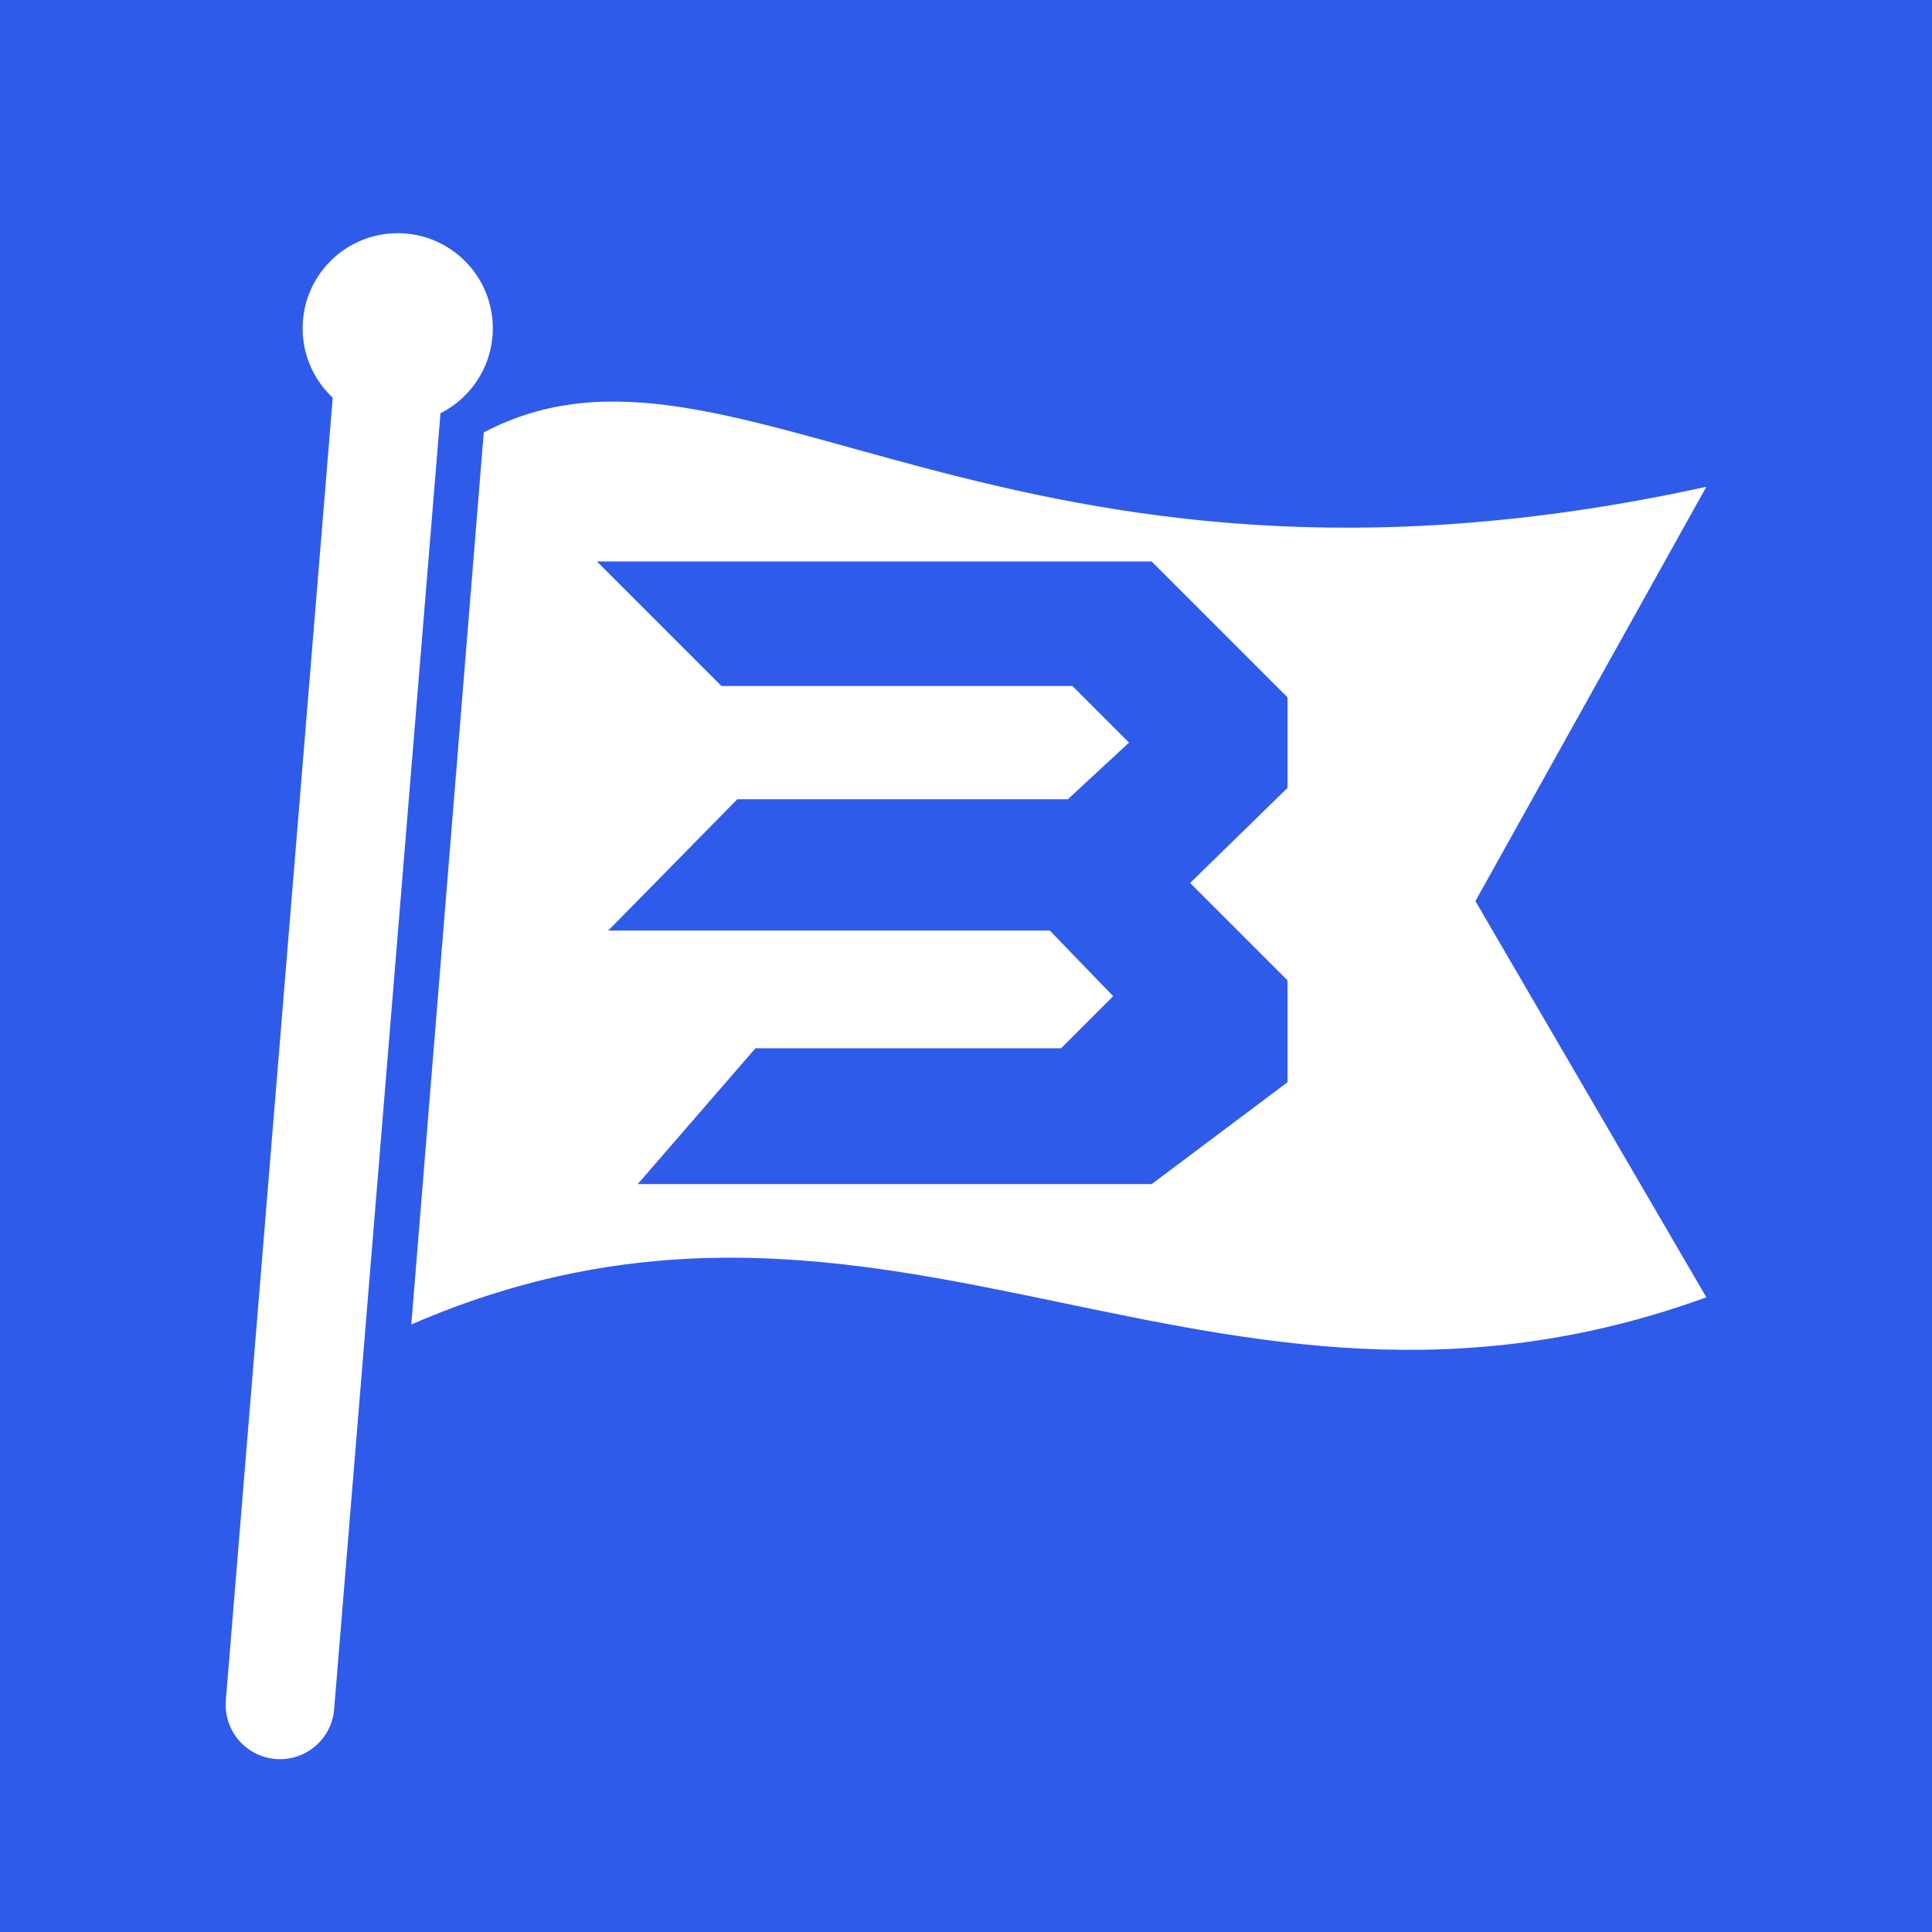
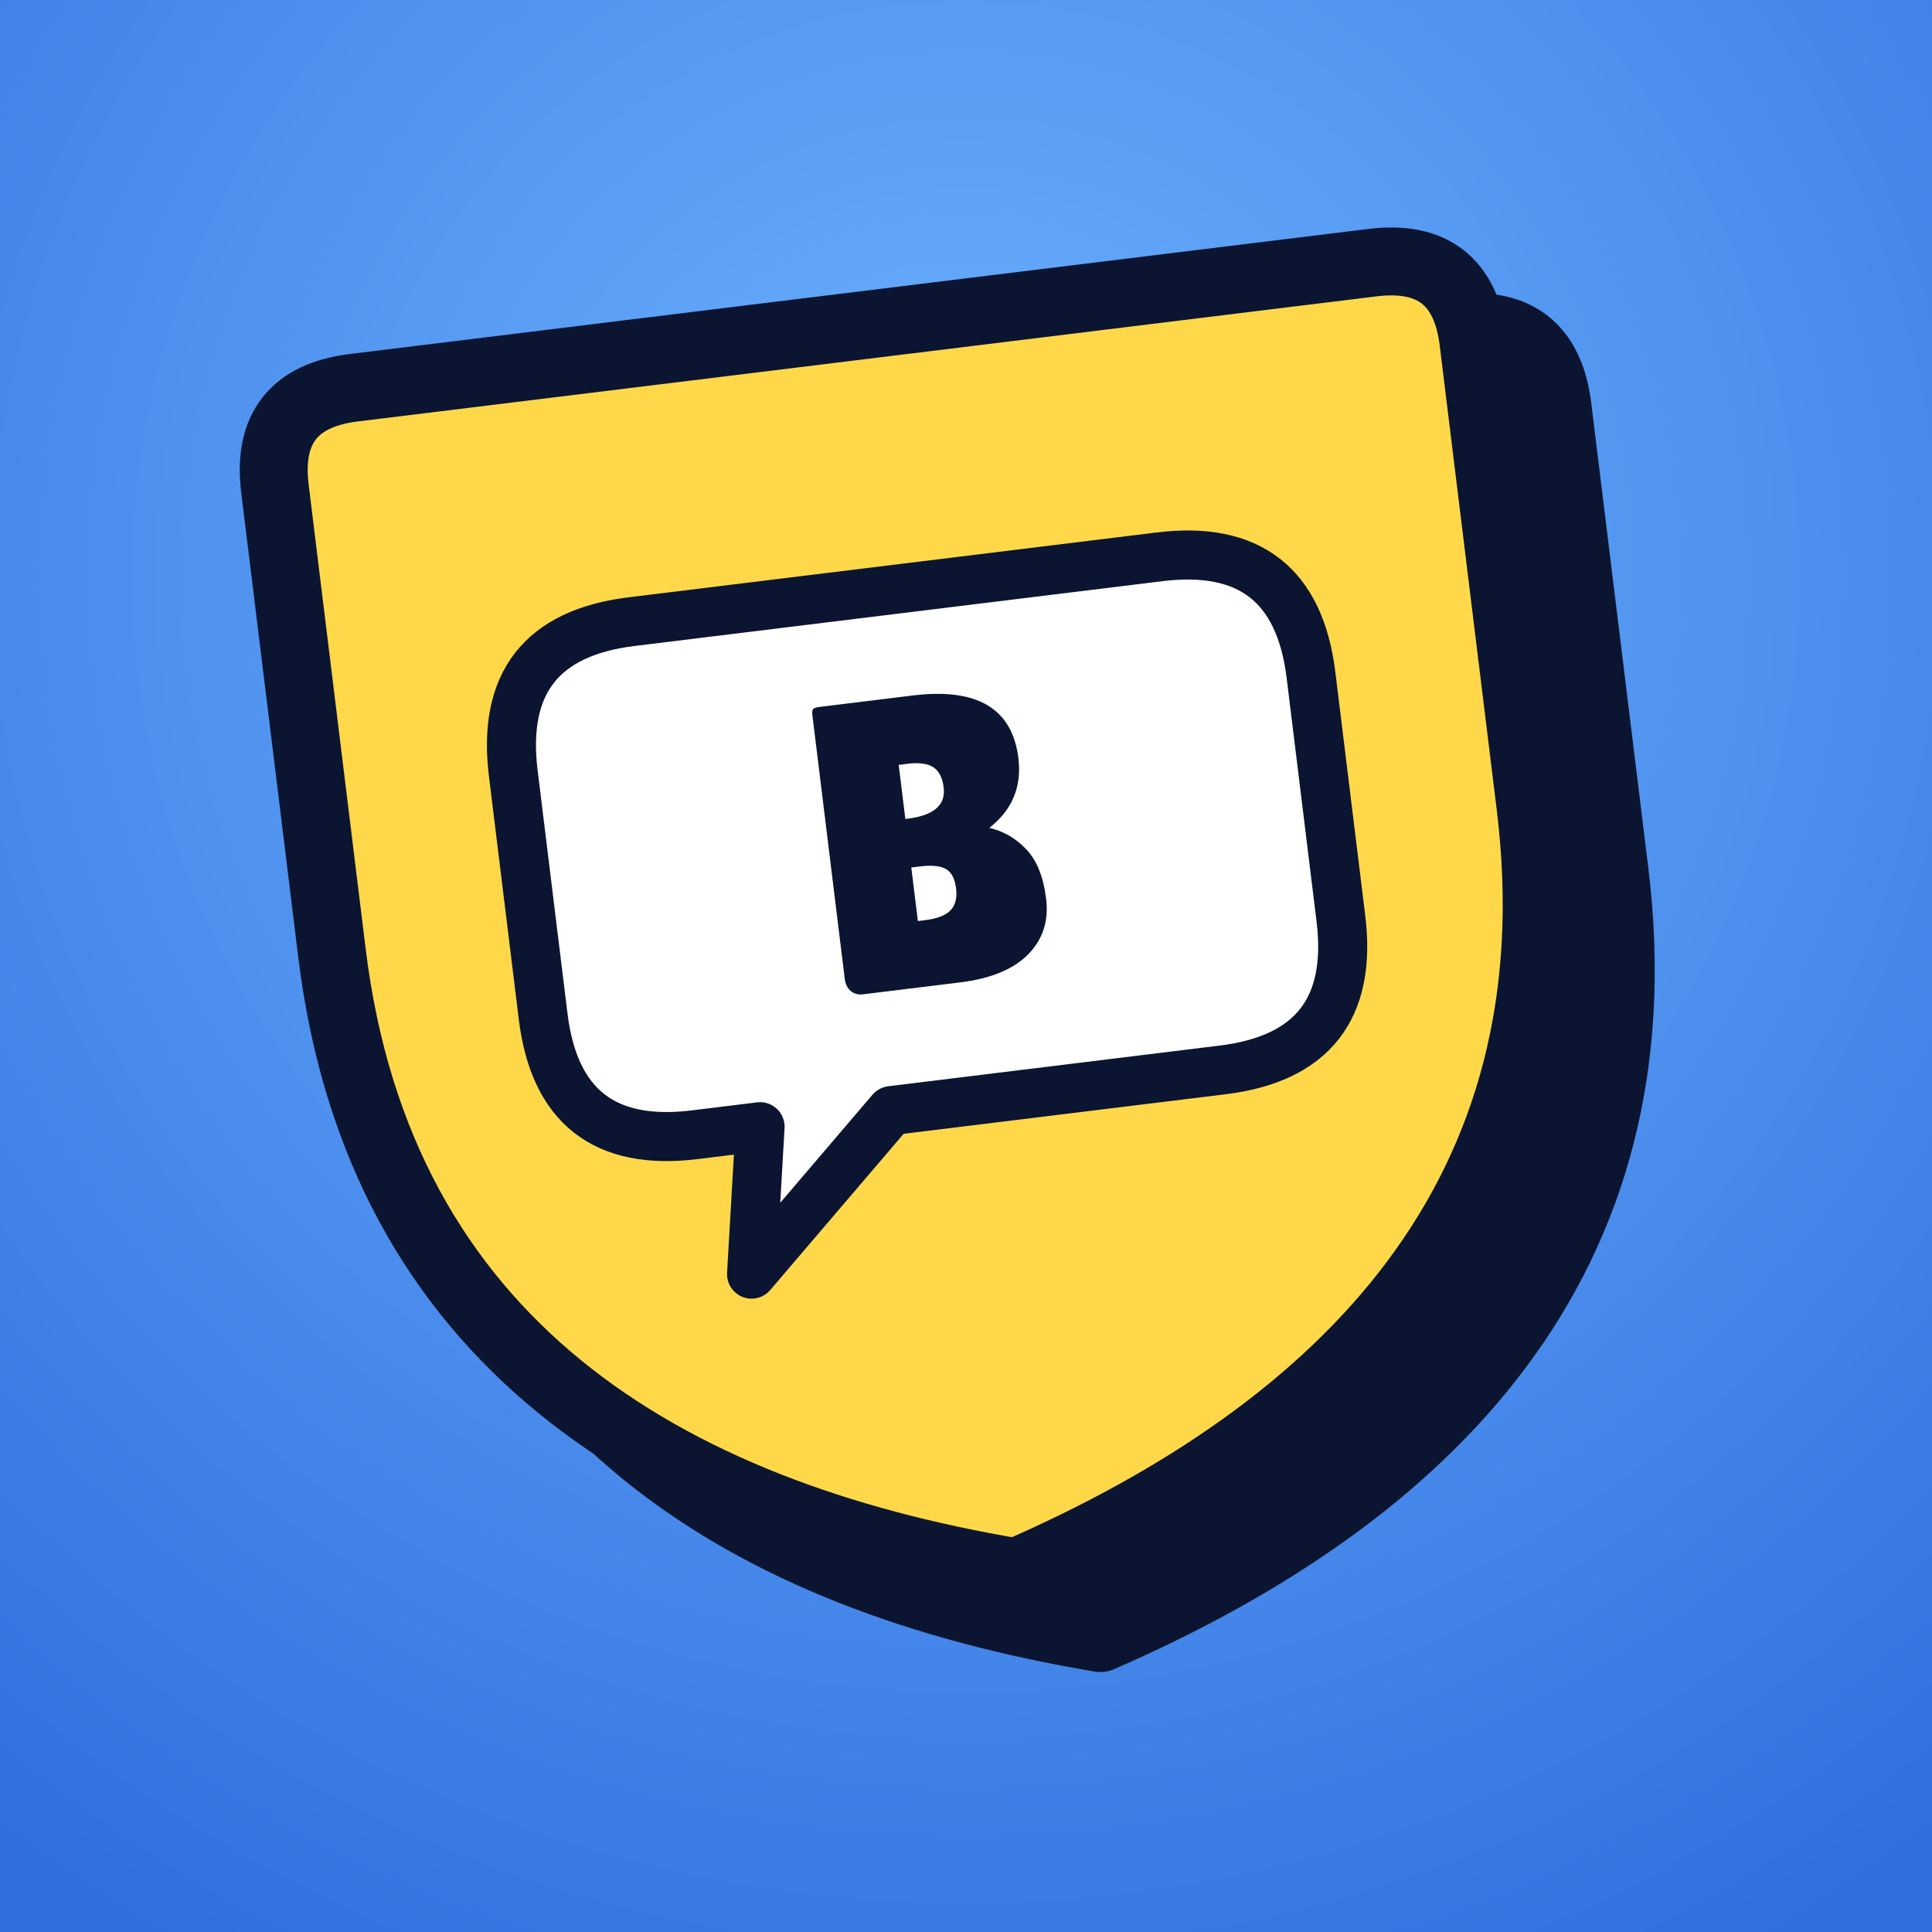
- <svg xmlns="http://www.w3.org/2000/svg" viewBox="0 0 512 512" width="1024" height="1024">
-   <rect width="512" height="512" fill="#2F5BEA" />
-   <g fill="#fff" transform="translate(256 264) scale(0.6) translate(-363 -347)">
-     <path d="M60 660 108 75" stroke="#fff" stroke-width="48" stroke-linecap="round" />
-     <circle cx="112" cy="52" r="42" />
-     <path fill-rule="evenodd" d="M150 98C260 40 380 190 690 122L588 305 690 480C470 560 330 400 118 492ZM200 155H445L505 215V255L462 297 505 340V385L445 430H218L270 370H405L428 347 400 318H205L262 260H408L435 235 410 210H255Z" />
+ <svg xmlns="http://www.w3.org/2000/svg" viewBox="0 0 1024 1024" width="1024" height="1024">
+   <defs>
+     <radialGradient id="bp-crest-bg" cx="0.5" cy="0.3" r="0.82">
+       <stop offset="0" stop-color="#6DB3FF" />
+       <stop offset="1" stop-color="#2F6FDE" />
+     </radialGradient>
+   </defs>
+   <rect width="1024" height="1024" fill="url(#bp-crest-bg)" />
+   <g transform="translate(-16 -26) rotate(-7 512 512)">
+     <path d="M240 196L784 196Q832 196 832 244L832 492C832 700 694 808 512 862C330 808 192 700 192 492L192 244Q192 196 240 196Z" fill="#0B1531" stroke="#0B1531" stroke-width="36" stroke-linejoin="round" transform="translate(40 40)" />
+     <path d="M240 196L784 196Q832 196 832 244L832 492C832 700 694 808 512 862C330 808 192 700 192 492L192 244Q192 196 240 196Z" fill="#FFD84A" stroke="#0B1531" stroke-width="36" stroke-linejoin="round" />
+     <path d="M371 337L653 337Q725 337 725 409L725 539Q725 611 653 611L476 611L392 688L406 611L371 611Q299 611 299 539L299 409Q299 337 371 337Z" fill="#FFFFFF" stroke="#0B1531" stroke-width="26" stroke-linejoin="round" />
+     <path d="M565.7 433.8Q565.7 456.7 545.9 468.6Q556.7 472.5 563.9 482.2Q571.2 491.9 571.2 509.6Q571.2 527.3 558.1 537.7Q545 548 520.6 548L468.7 548Q464.9 548 462.5 545.5Q460.1 542.9 460.1 538.8L460.1 398Q460.1 395.5 460.8 394.8Q461.6 394 464 394L514.2 394Q565.7 394 565.7 433.8ZM502.3 429.6L502.3 458.5L503.4 458.5Q524.5 458.5 524.5 444.4Q524.5 436.7 520.5 433.2Q516.4 429.6 506.9 429.6ZM502.3 484.4L502.3 513L506.3 513Q515.7 513 520.1 509.5Q524.5 506 524.5 498.3Q524.5 490.6 520.5 487.5Q516.4 484.4 506.9 484.4Z" fill="#0B1531" />
  </g>
</svg>
